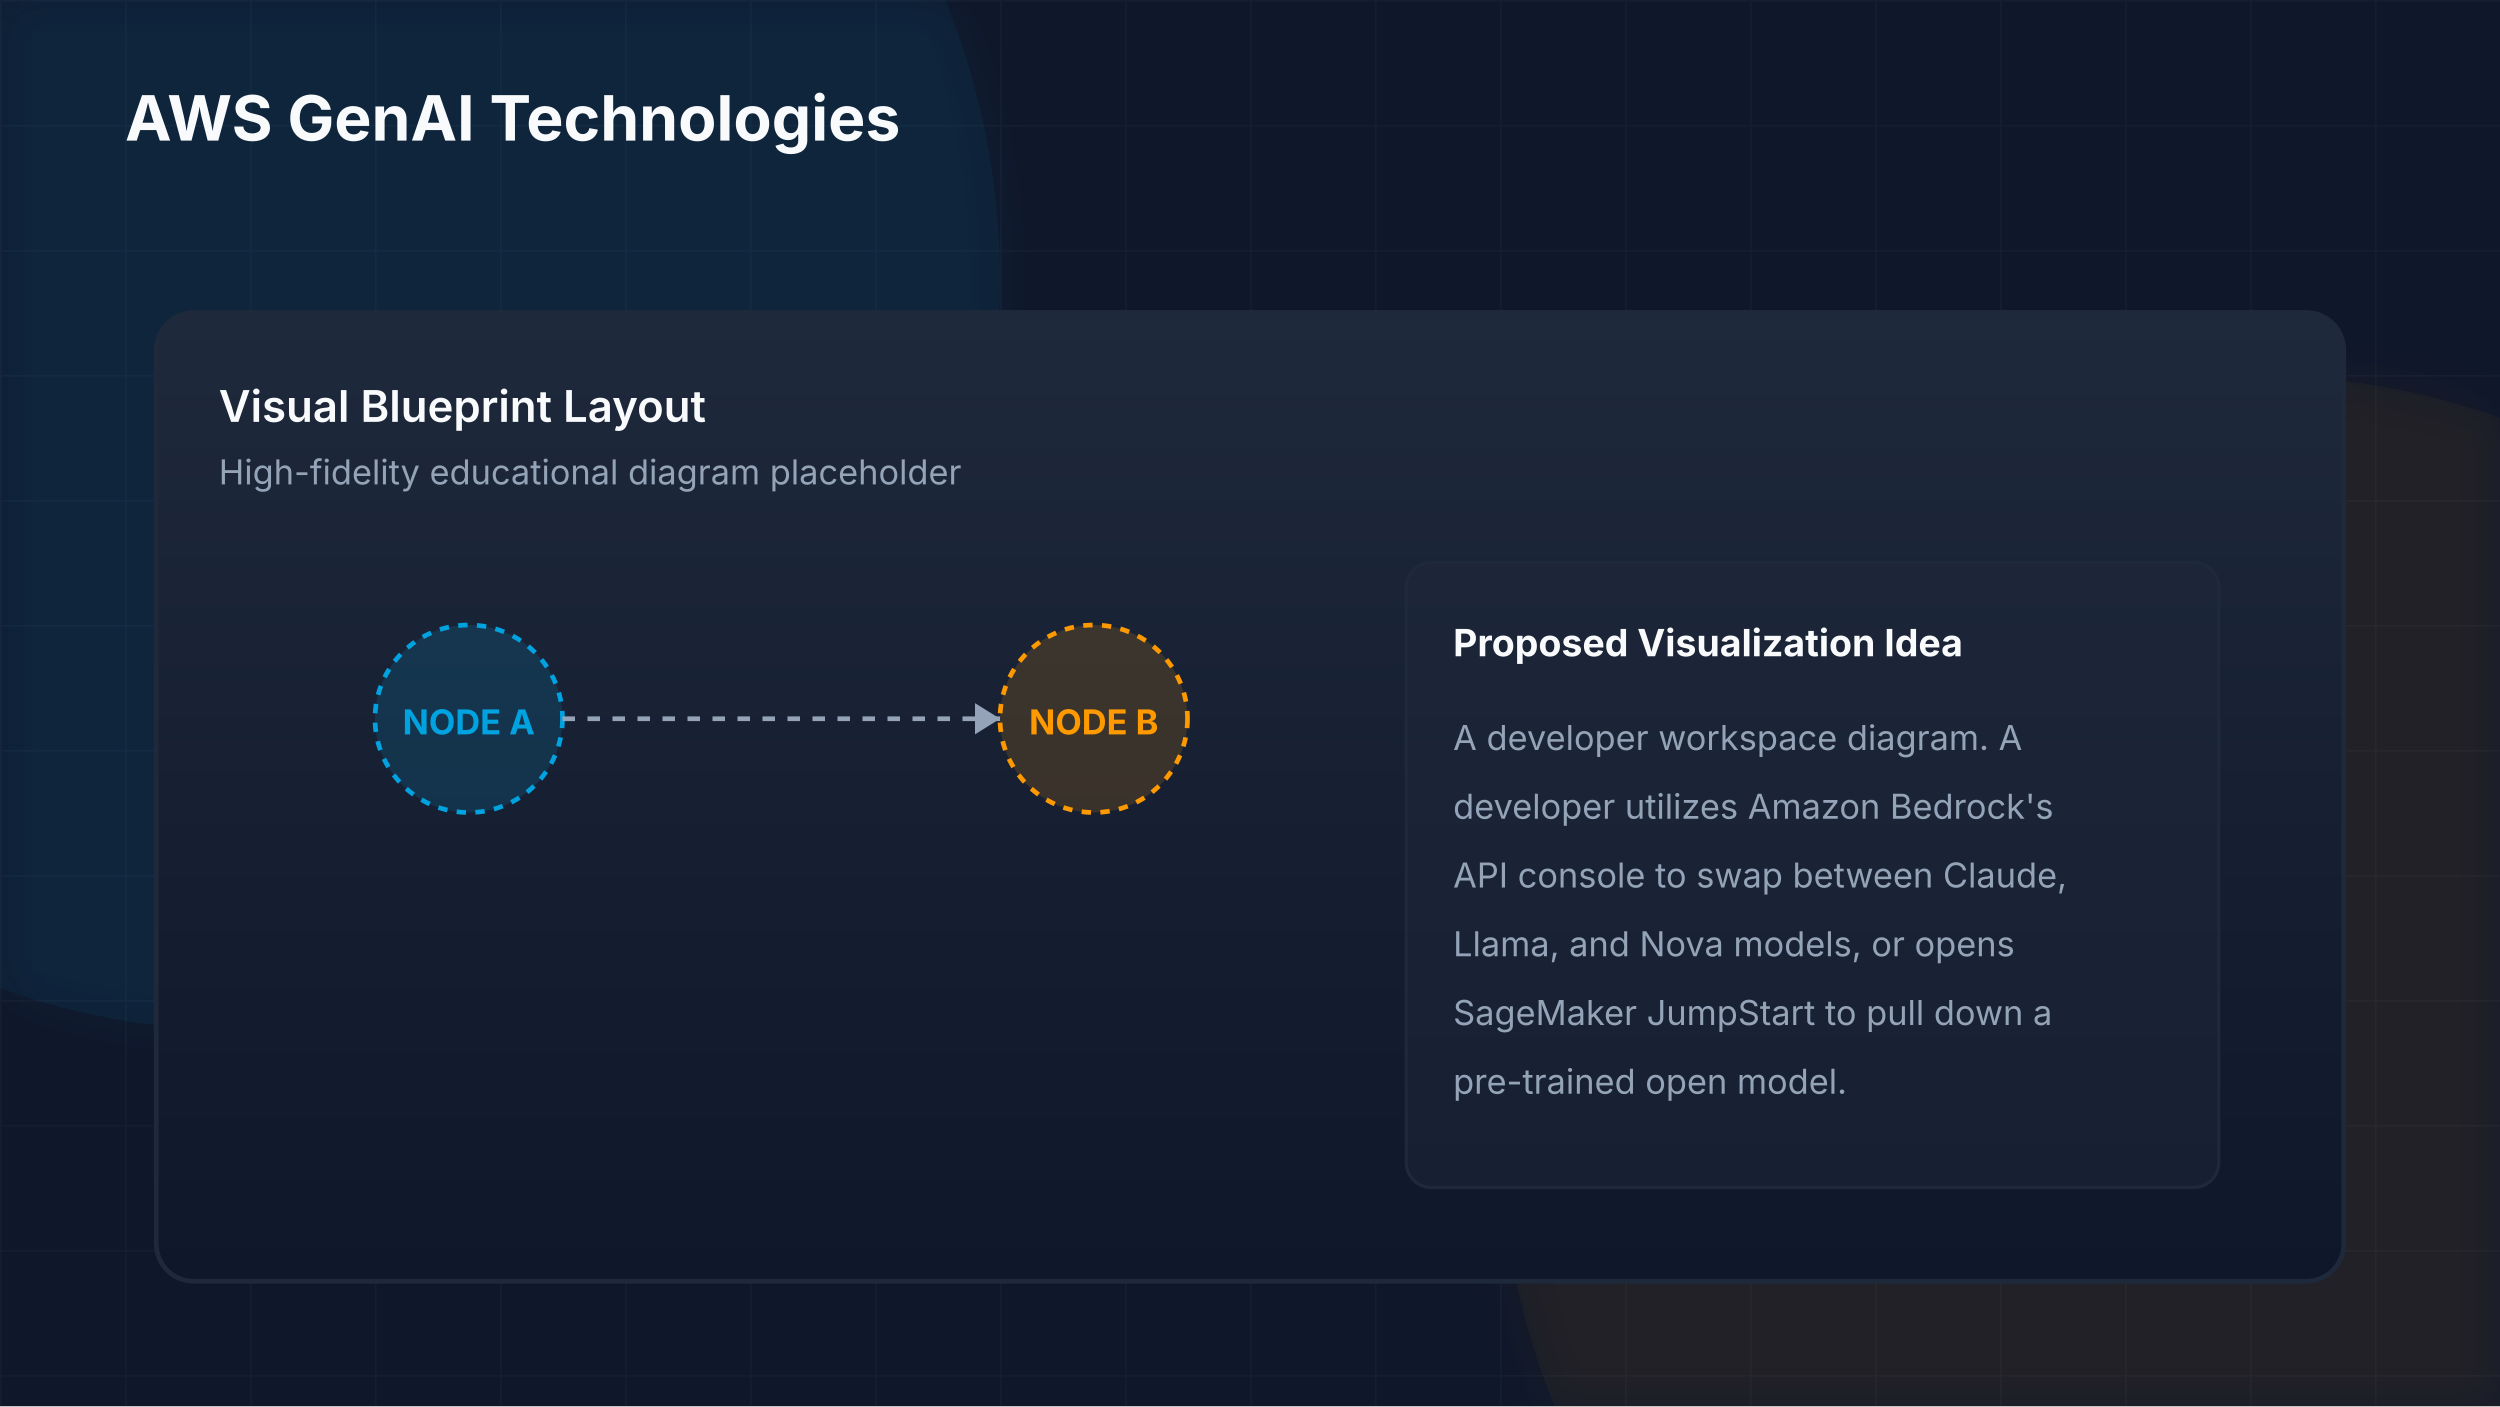
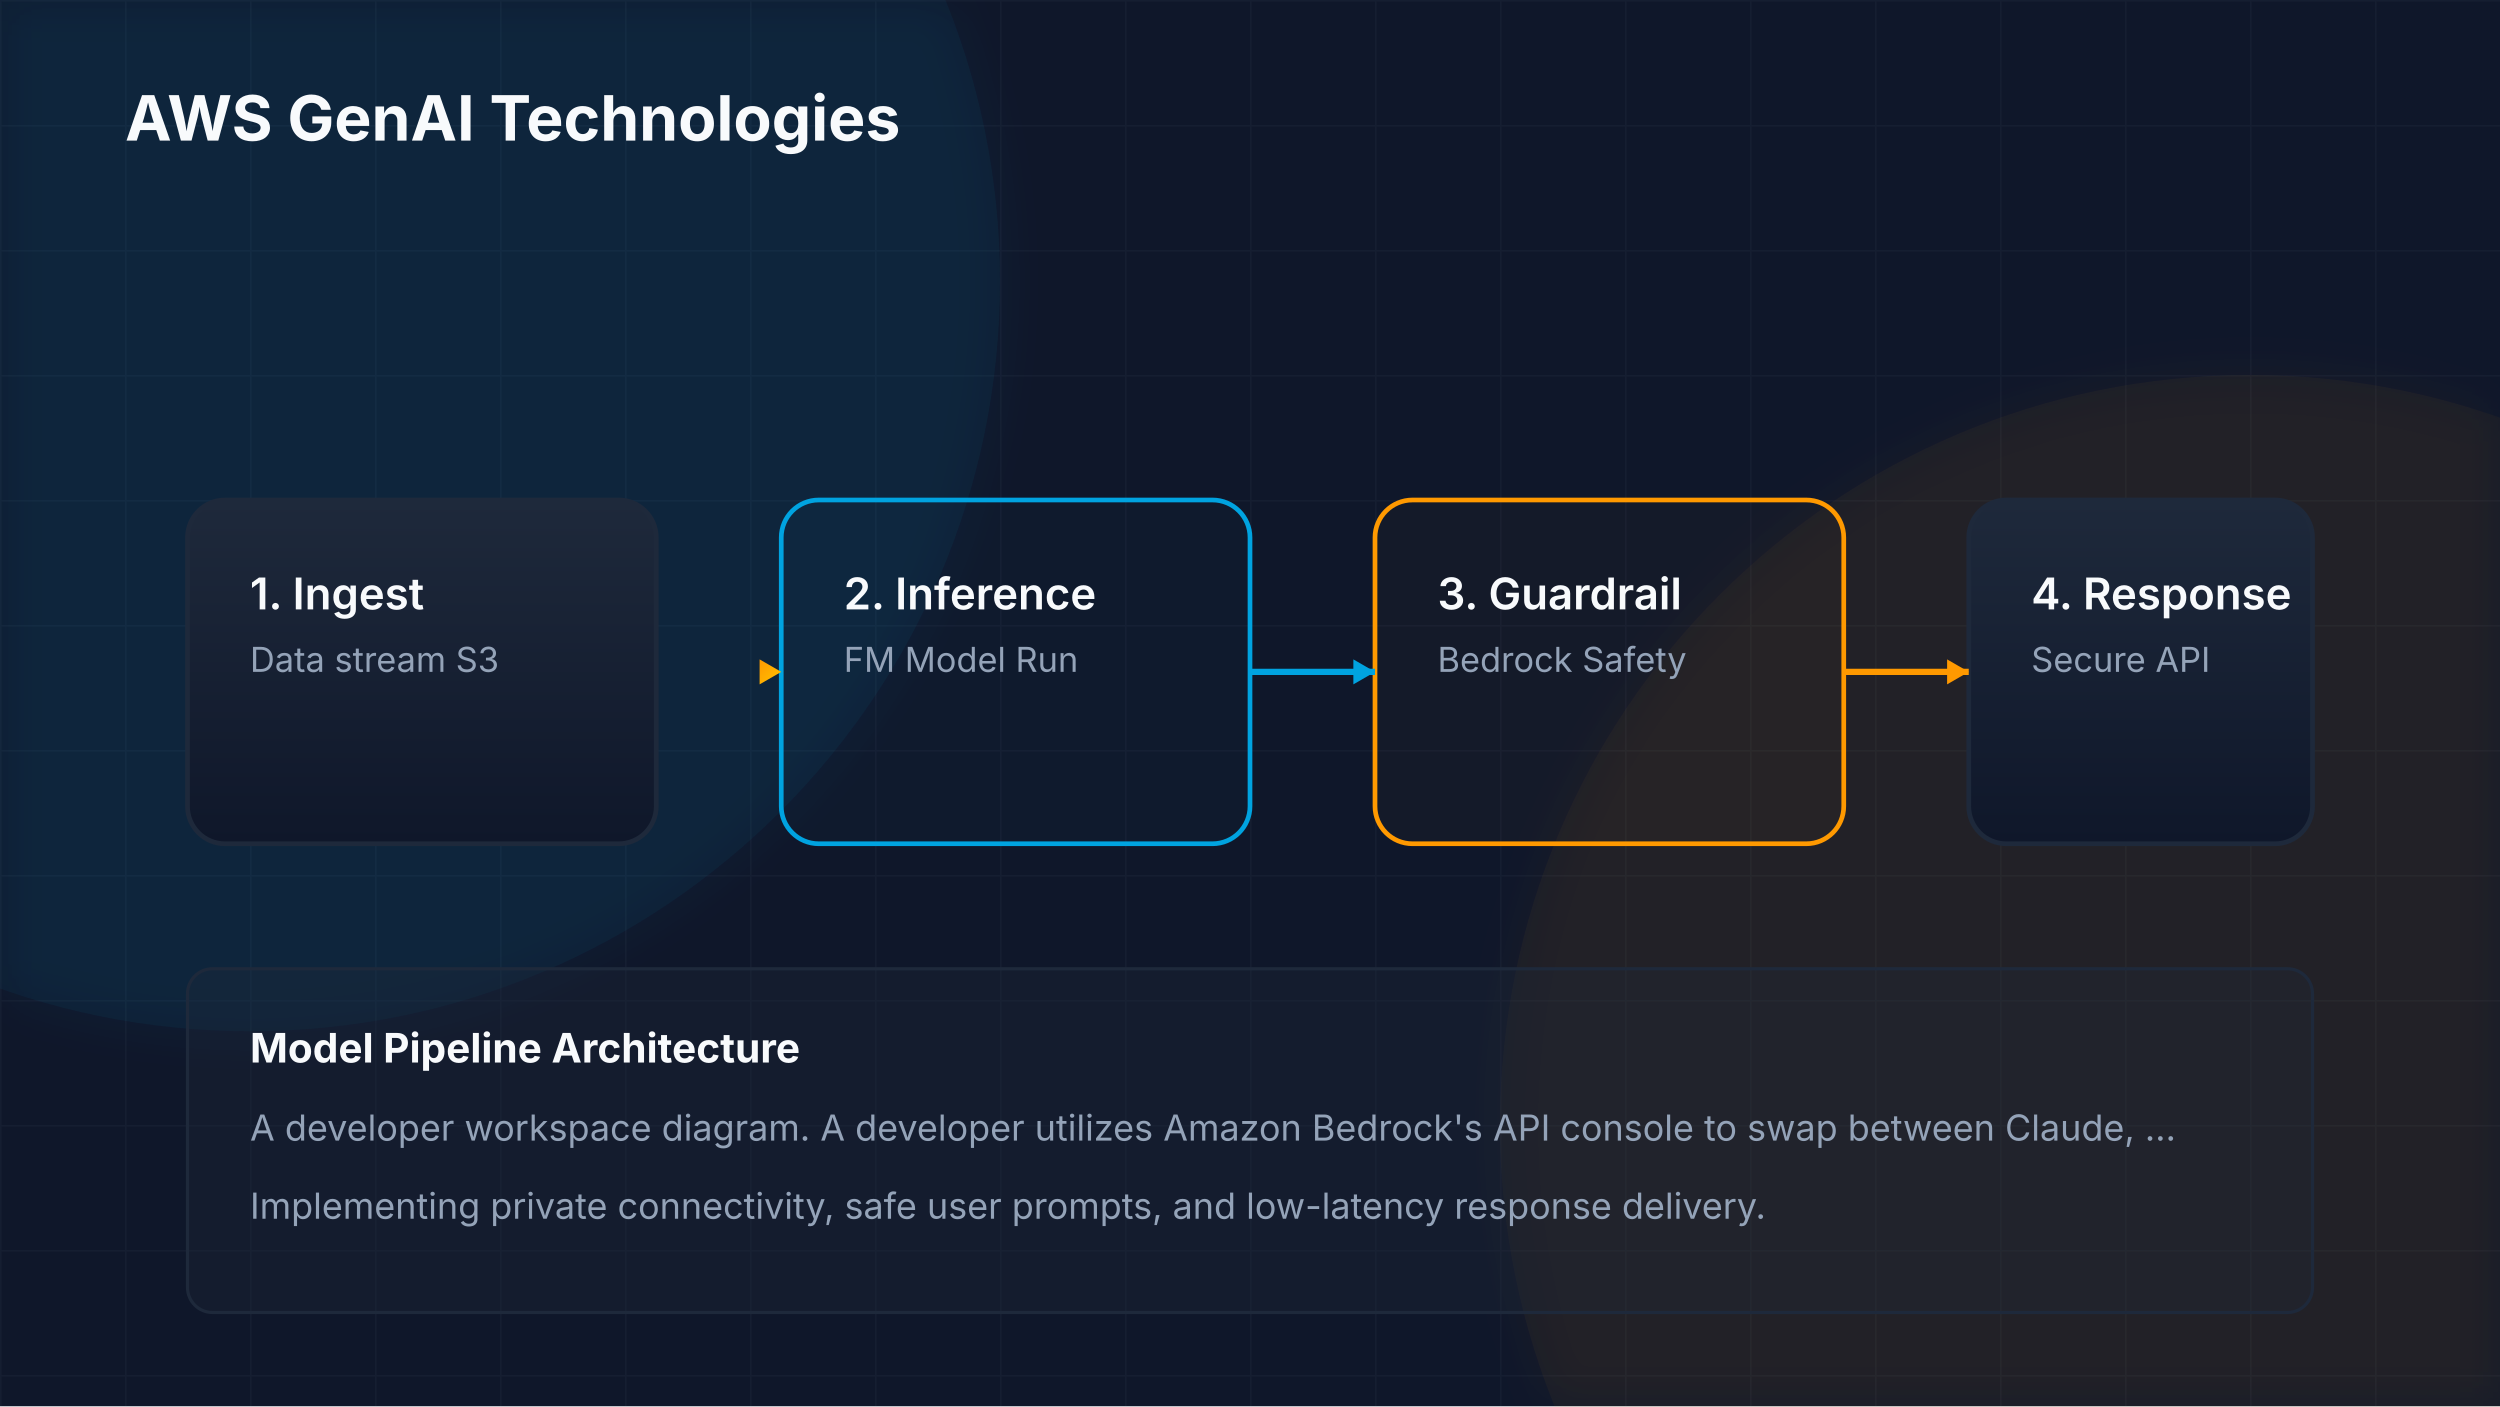
<svg xmlns="http://www.w3.org/2000/svg" viewBox="0 0 800 450" width="100%" height="100%">
  <defs>
    <linearGradient id="aws-orange" x1="0%" y1="0%" x2="100%" y2="100%">
      <stop offset="0%" stop-color="#FF9900" />
      <stop offset="100%" stop-color="#FFC400" />
    </linearGradient>
    <linearGradient id="cloud-blue" x1="0%" y1="0%" x2="100%" y2="100%">
      <stop offset="0%" stop-color="#00A3E0" />
      <stop offset="100%" stop-color="#1D70B8" />
    </linearGradient>
    <linearGradient id="success-green" x1="0%" y1="0%" x2="100%" y2="100%">
      <stop offset="0%" stop-color="#10B981" />
      <stop offset="100%" stop-color="#059669" />
    </linearGradient>
    <linearGradient id="alert-red" x1="0%" y1="0%" x2="100%" y2="100%">
      <stop offset="0%" stop-color="#EF4444" />
      <stop offset="100%" stop-color="#DC2626" />
    </linearGradient>
    <linearGradient id="warning-gold" x1="0%" y1="0%" x2="100%" y2="100%">
      <stop offset="0%" stop-color="#F59E0B" />
      <stop offset="100%" stop-color="#D97706" />
    </linearGradient>
    <linearGradient id="dark-card" x1="0%" y1="0%" x2="0%" y2="100%">
      <stop offset="0%" stop-color="#1E293B" />
      <stop offset="100%" stop-color="#0F172A" />
    </linearGradient>
    <linearGradient id="purple-glow" x1="0%" y1="0%" x2="100%" y2="100%">
      <stop offset="0%" stop-color="#8B5CF6" />
      <stop offset="100%" stop-color="#6D28D9" />
    </linearGradient>
    <filter id="glow-orange" x="-20%" y="-20%" width="140%" height="140%">
      <feGaussianBlur stdDeviation="8" result="blur" />
      <feComposite in="SourceGraphic" in2="blur" operator="over" />
    </filter>
    <filter id="glow-blue" x="-20%" y="-20%" width="140%" height="140%">
      <feGaussianBlur stdDeviation="8" result="blur" />
      <feComposite in="SourceGraphic" in2="blur" operator="over" />
    </filter>
    <pattern id="grid" width="40" height="40" patternUnits="userSpaceOnUse">
      <path d="M 40 0 L 0 0 0 40" fill="none" stroke="rgba(148, 163, 184, 0.05)" stroke-width="1" />
    </pattern>
  </defs>
  <rect width="800" height="450" fill="#0F172A" />
  <rect width="800" height="450" fill="url(#grid)" />
  <circle cx="80.0" cy="90.0" r="240.0" fill="rgba(0, 163, 224, 0.05)" filter="url(#glow-blue)" />
  <circle cx="720.0" cy="360.0" r="240.0" fill="rgba(255, 153, 0, 0.04)" filter="url(#glow-orange)" />
  <text x="40" y="45" font-family="Inter, system-ui, sans-serif" font-size="20" font-weight="700" fill="#F8FAFC">AWS GenAI Technologies</text>
-   <rect x="50" y="100" width="700" height="310" rx="12" fill="url(#dark-card)" stroke="#1E293B" stroke-width="1.5" />
-   <text x="70" y="135" font-family="Inter, system-ui, sans-serif" font-size="14" font-weight="600" fill="#F8FAFC">Visual Blueprint Layout</text>
-   <text x="70" y="155" font-family="Inter, system-ui, sans-serif" font-size="11" fill="#94A3B8">High-fidelity educational diagram placeholder</text>
-   <g transform="translate(100, 180)">
-     <circle cx="50" cy="50" r="30" fill="rgba(0,163,224,0.15)" stroke="#00A3E0" stroke-dasharray="3,3" stroke-width="1.5" />
-     <text x="50" y="55" font-family="Inter" font-size="11" fill="#00A3E0" font-weight="700" text-anchor="middle">NODE A</text>
-     <circle cx="250" cy="50" r="30" fill="rgba(255,153,0,0.15)" stroke="#FF9900" stroke-dasharray="3,3" stroke-width="1.5" />
-     <text x="250" y="55" font-family="Inter" font-size="11" fill="#FF9900" font-weight="700" text-anchor="middle">NODE B</text>
-     <line x1="80" y1="50" x2="220" y2="50" stroke="#94A3B8" stroke-dasharray="4,4" stroke-width="1.5" />
-     <polygon points="220,50 212,45 212,55" fill="#94A3B8" />
-   </g>
-   <g transform="translate(450, 180)">
-     <rect x="0" y="0" width="260" height="200" rx="8" fill="rgba(30,41,59,0.5)" stroke="#1E293B" stroke-width="1" />
-     <text x="15" y="30" font-family="Inter" font-size="12" font-weight="700" fill="#F8FAFC">Proposed Visualization Idea</text>
-     <text x="15" y="60" font-family="Inter" font-size="11" fill="#94A3B8">A developer workspace diagram. A</text>
-     <text x="15" y="82" font-family="Inter" font-size="11" fill="#94A3B8">developer utilizes Amazon Bedrock's</text>
-     <text x="15" y="104" font-family="Inter" font-size="11" fill="#94A3B8">API console to swap between Claude,</text>
-     <text x="15" y="126" font-family="Inter" font-size="11" fill="#94A3B8">Llama, and Nova models, or opens</text>
-     <text x="15" y="148" font-family="Inter" font-size="11" fill="#94A3B8">SageMaker JumpStart to pull down a</text>
-     <text x="15" y="170" font-family="Inter" font-size="11" fill="#94A3B8">pre-trained open model.</text>
-   </g>
+   <rect x="60" y="160" width="150" height="110" rx="12" fill="url(#dark-card)" stroke="#1E293B" stroke-width="1.5" />
+   <text x="80" y="195" font-family="Inter, system-ui, sans-serif" font-size="14" font-weight="600" fill="#F8FAFC">1. Ingest</text>
+   <text x="80" y="215" font-family="Inter, system-ui, sans-serif" font-size="11" fill="#94A3B8">Data stream S3</text>
+   <rect x="250" y="160" width="150" height="110" rx="12" fill="rgba(0,163,224,0.02)" stroke="#00A3E0" stroke-width="1.5" />
+   <text x="270" y="195" font-family="Inter, system-ui, sans-serif" font-size="14" font-weight="600" fill="#F8FAFC">2. Inference</text>
+   <text x="270" y="215" font-family="Inter, system-ui, sans-serif" font-size="11" fill="#94A3B8">FM Model Run</text>
+   <rect x="440" y="160" width="150" height="110" rx="12" fill="rgba(255,153,0,0.02)" stroke="#FF9900" stroke-width="1.5" />
+   <text x="460" y="195" font-family="Inter, system-ui, sans-serif" font-size="14" font-weight="600" fill="#F8FAFC">3. Guardrail</text>
+   <text x="460" y="215" font-family="Inter, system-ui, sans-serif" font-size="11" fill="#94A3B8">Bedrock Safety</text>
+   <rect x="630" y="160" width="110" height="110" rx="12" fill="url(#dark-card)" stroke="#1E293B" stroke-width="1.5" />
+   <text x="650" y="195" font-family="Inter, system-ui, sans-serif" font-size="14" font-weight="600" fill="#F8FAFC">4. Response</text>
+   <text x="650" y="215" font-family="Inter, system-ui, sans-serif" font-size="11" fill="#94A3B8">Secure API</text>
+   <line x1="210" y1="215" x2="250" y2="215" stroke="url(#aws-orange)" stroke-width="2" />
+   <path d="M 250 215 L 243.072 219.0 L 243.072 211.0 Z" fill="url(#aws-orange)" />
+   <line x1="400" y1="215" x2="440" y2="215" stroke="#00A3E0" stroke-width="2" />
+   <path d="M 440 215 L 433.072 219.0 L 433.072 211.0 Z" fill="#00A3E0" />
+   <line x1="590" y1="215" x2="630" y2="215" stroke="#FF9900" stroke-width="2" />
+   <path d="M 630 215 L 623.072 219.0 L 623.072 211.0 Z" fill="#FF9900" />
+   <rect x="60" y="310" width="680" height="110" rx="8" fill="rgba(30,41,59,0.3)" stroke="#1E293B" stroke-width="1" />
+   <text x="80" y="340" font-family="Inter, sans-serif" font-size="13" font-weight="700" fill="#F8FAFC">Model Pipeline Architecture</text>
+   <text x="80" y="365" font-family="Inter, sans-serif" font-size="11.5" fill="#94A3B8">A developer workspace diagram. A developer utilizes Amazon Bedrock's API console to swap between Claude, ...</text>
+   <text x="80" y="390" font-family="Inter, sans-serif" font-size="11.5" fill="#94A3B8">Implementing private connectivity, safe user prompts, and low-latency response delivery.</text>
</svg>
